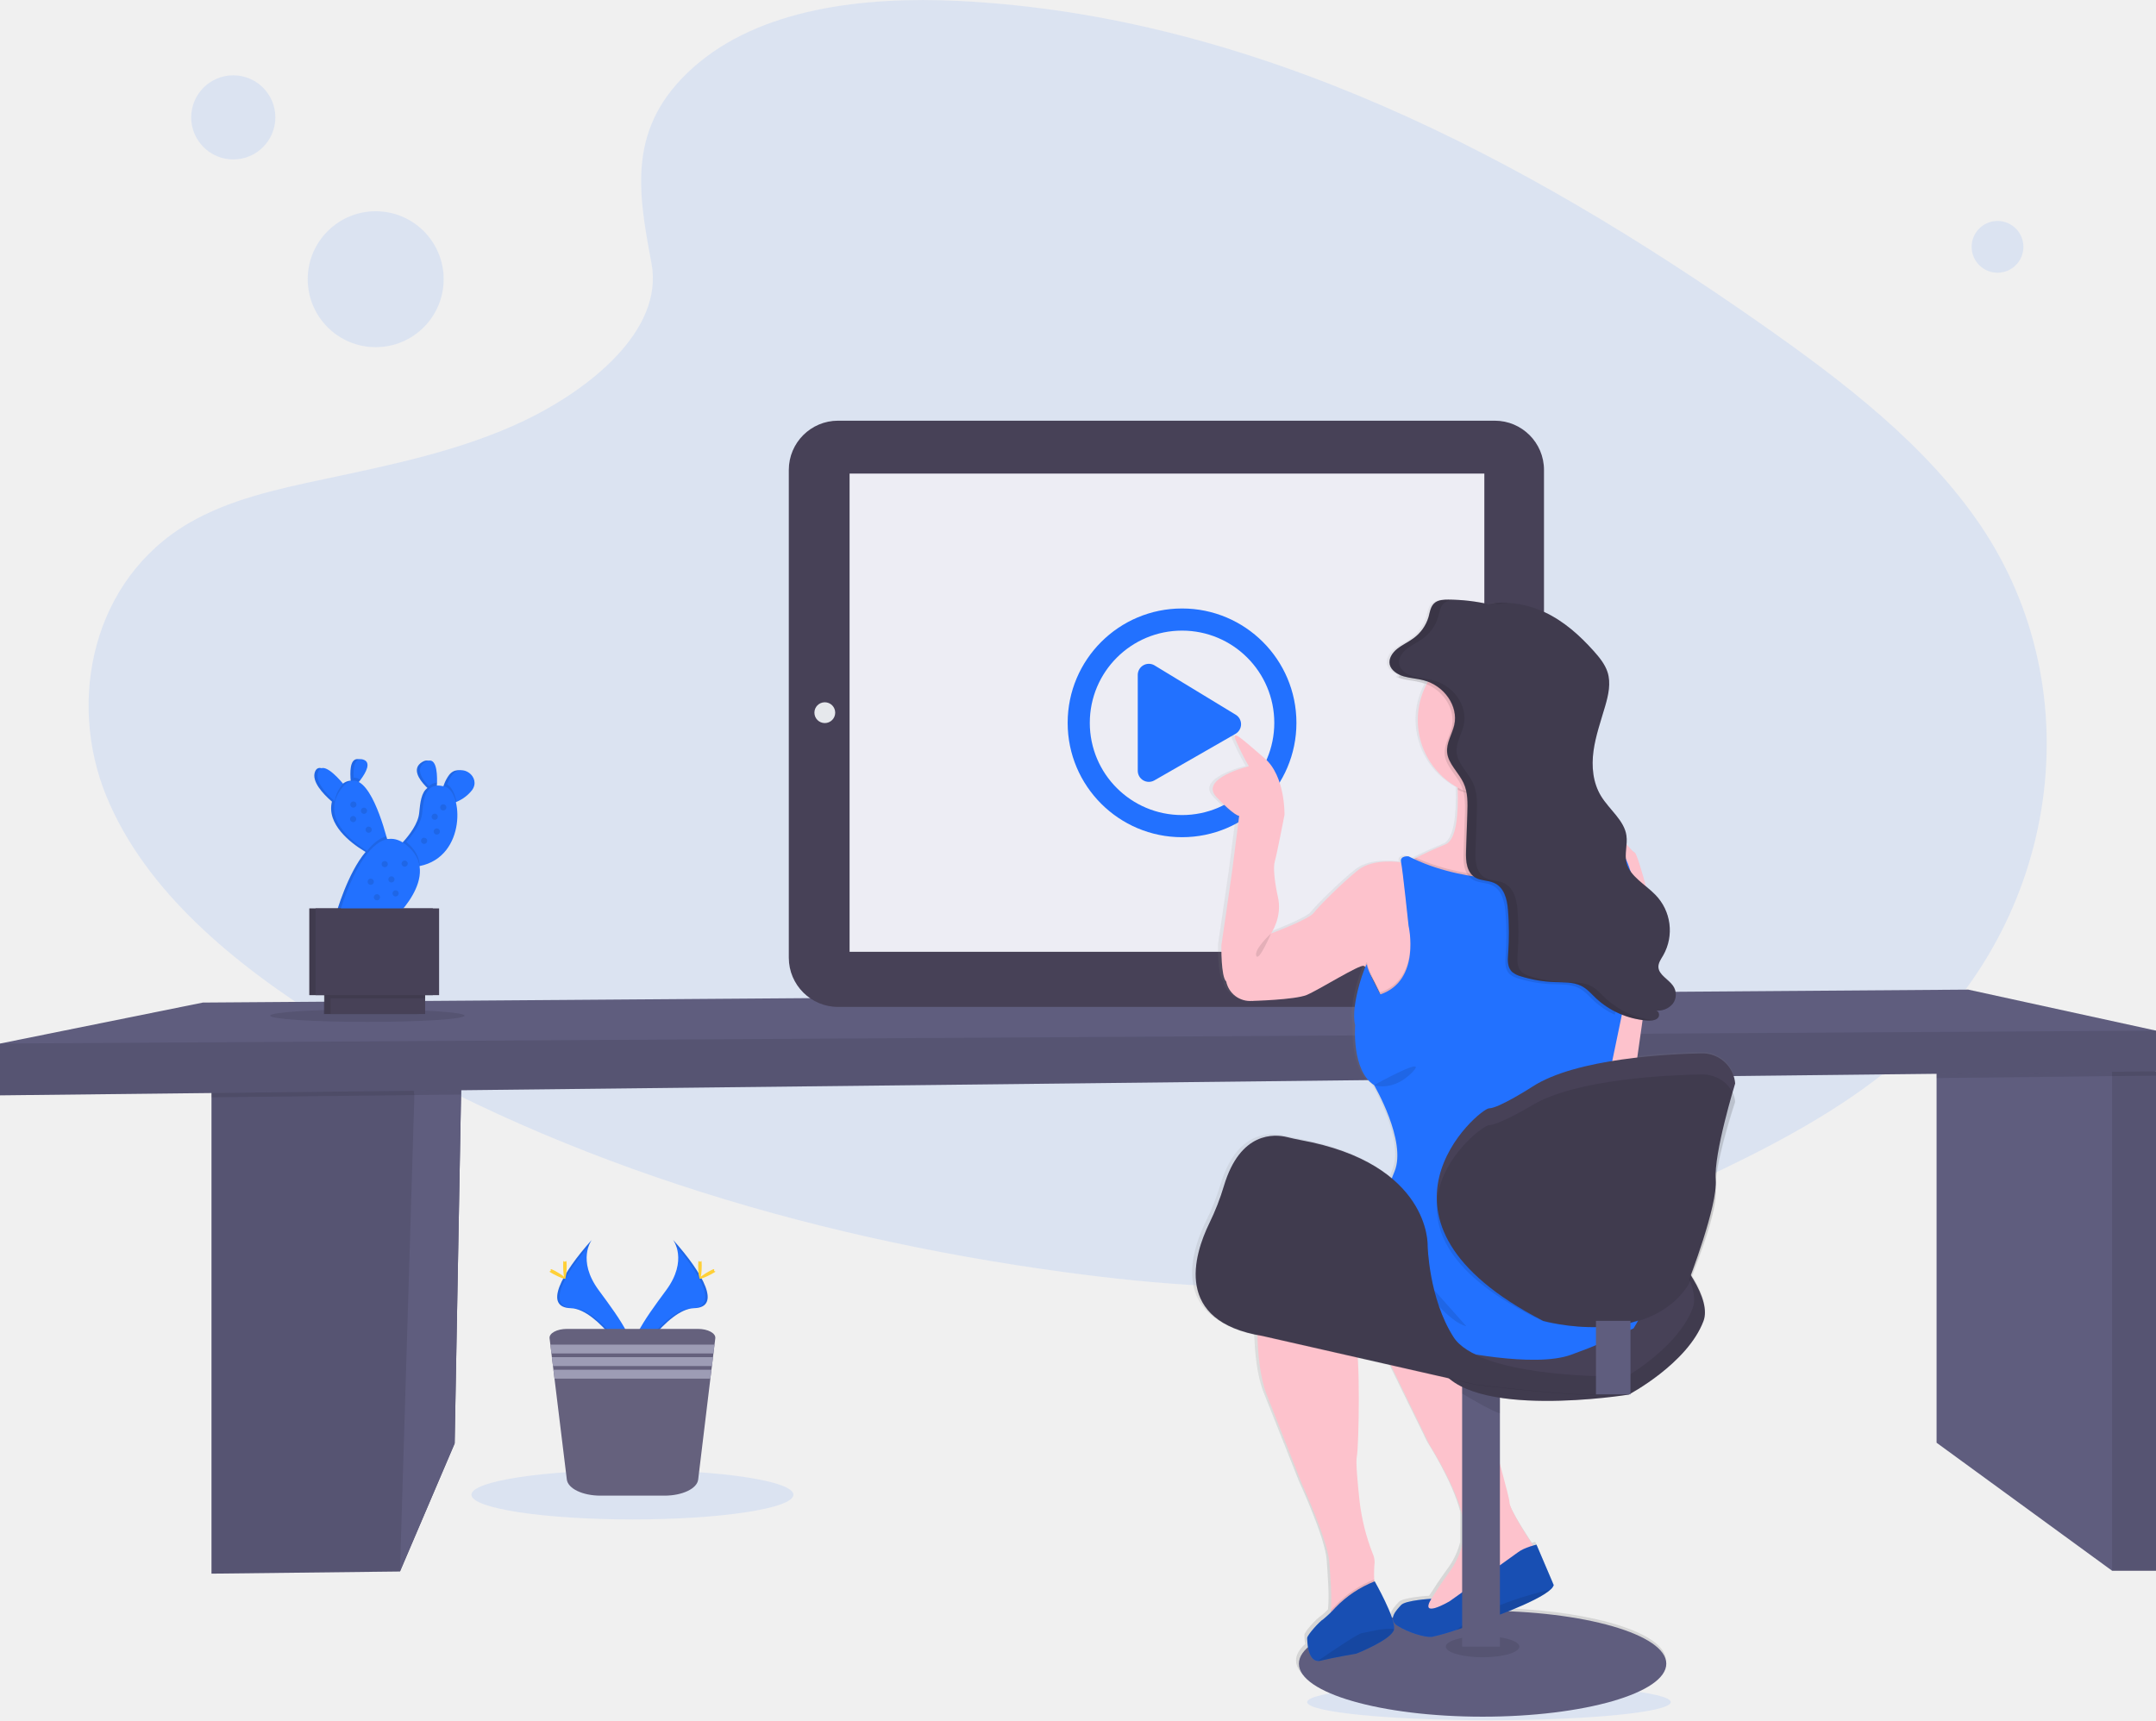
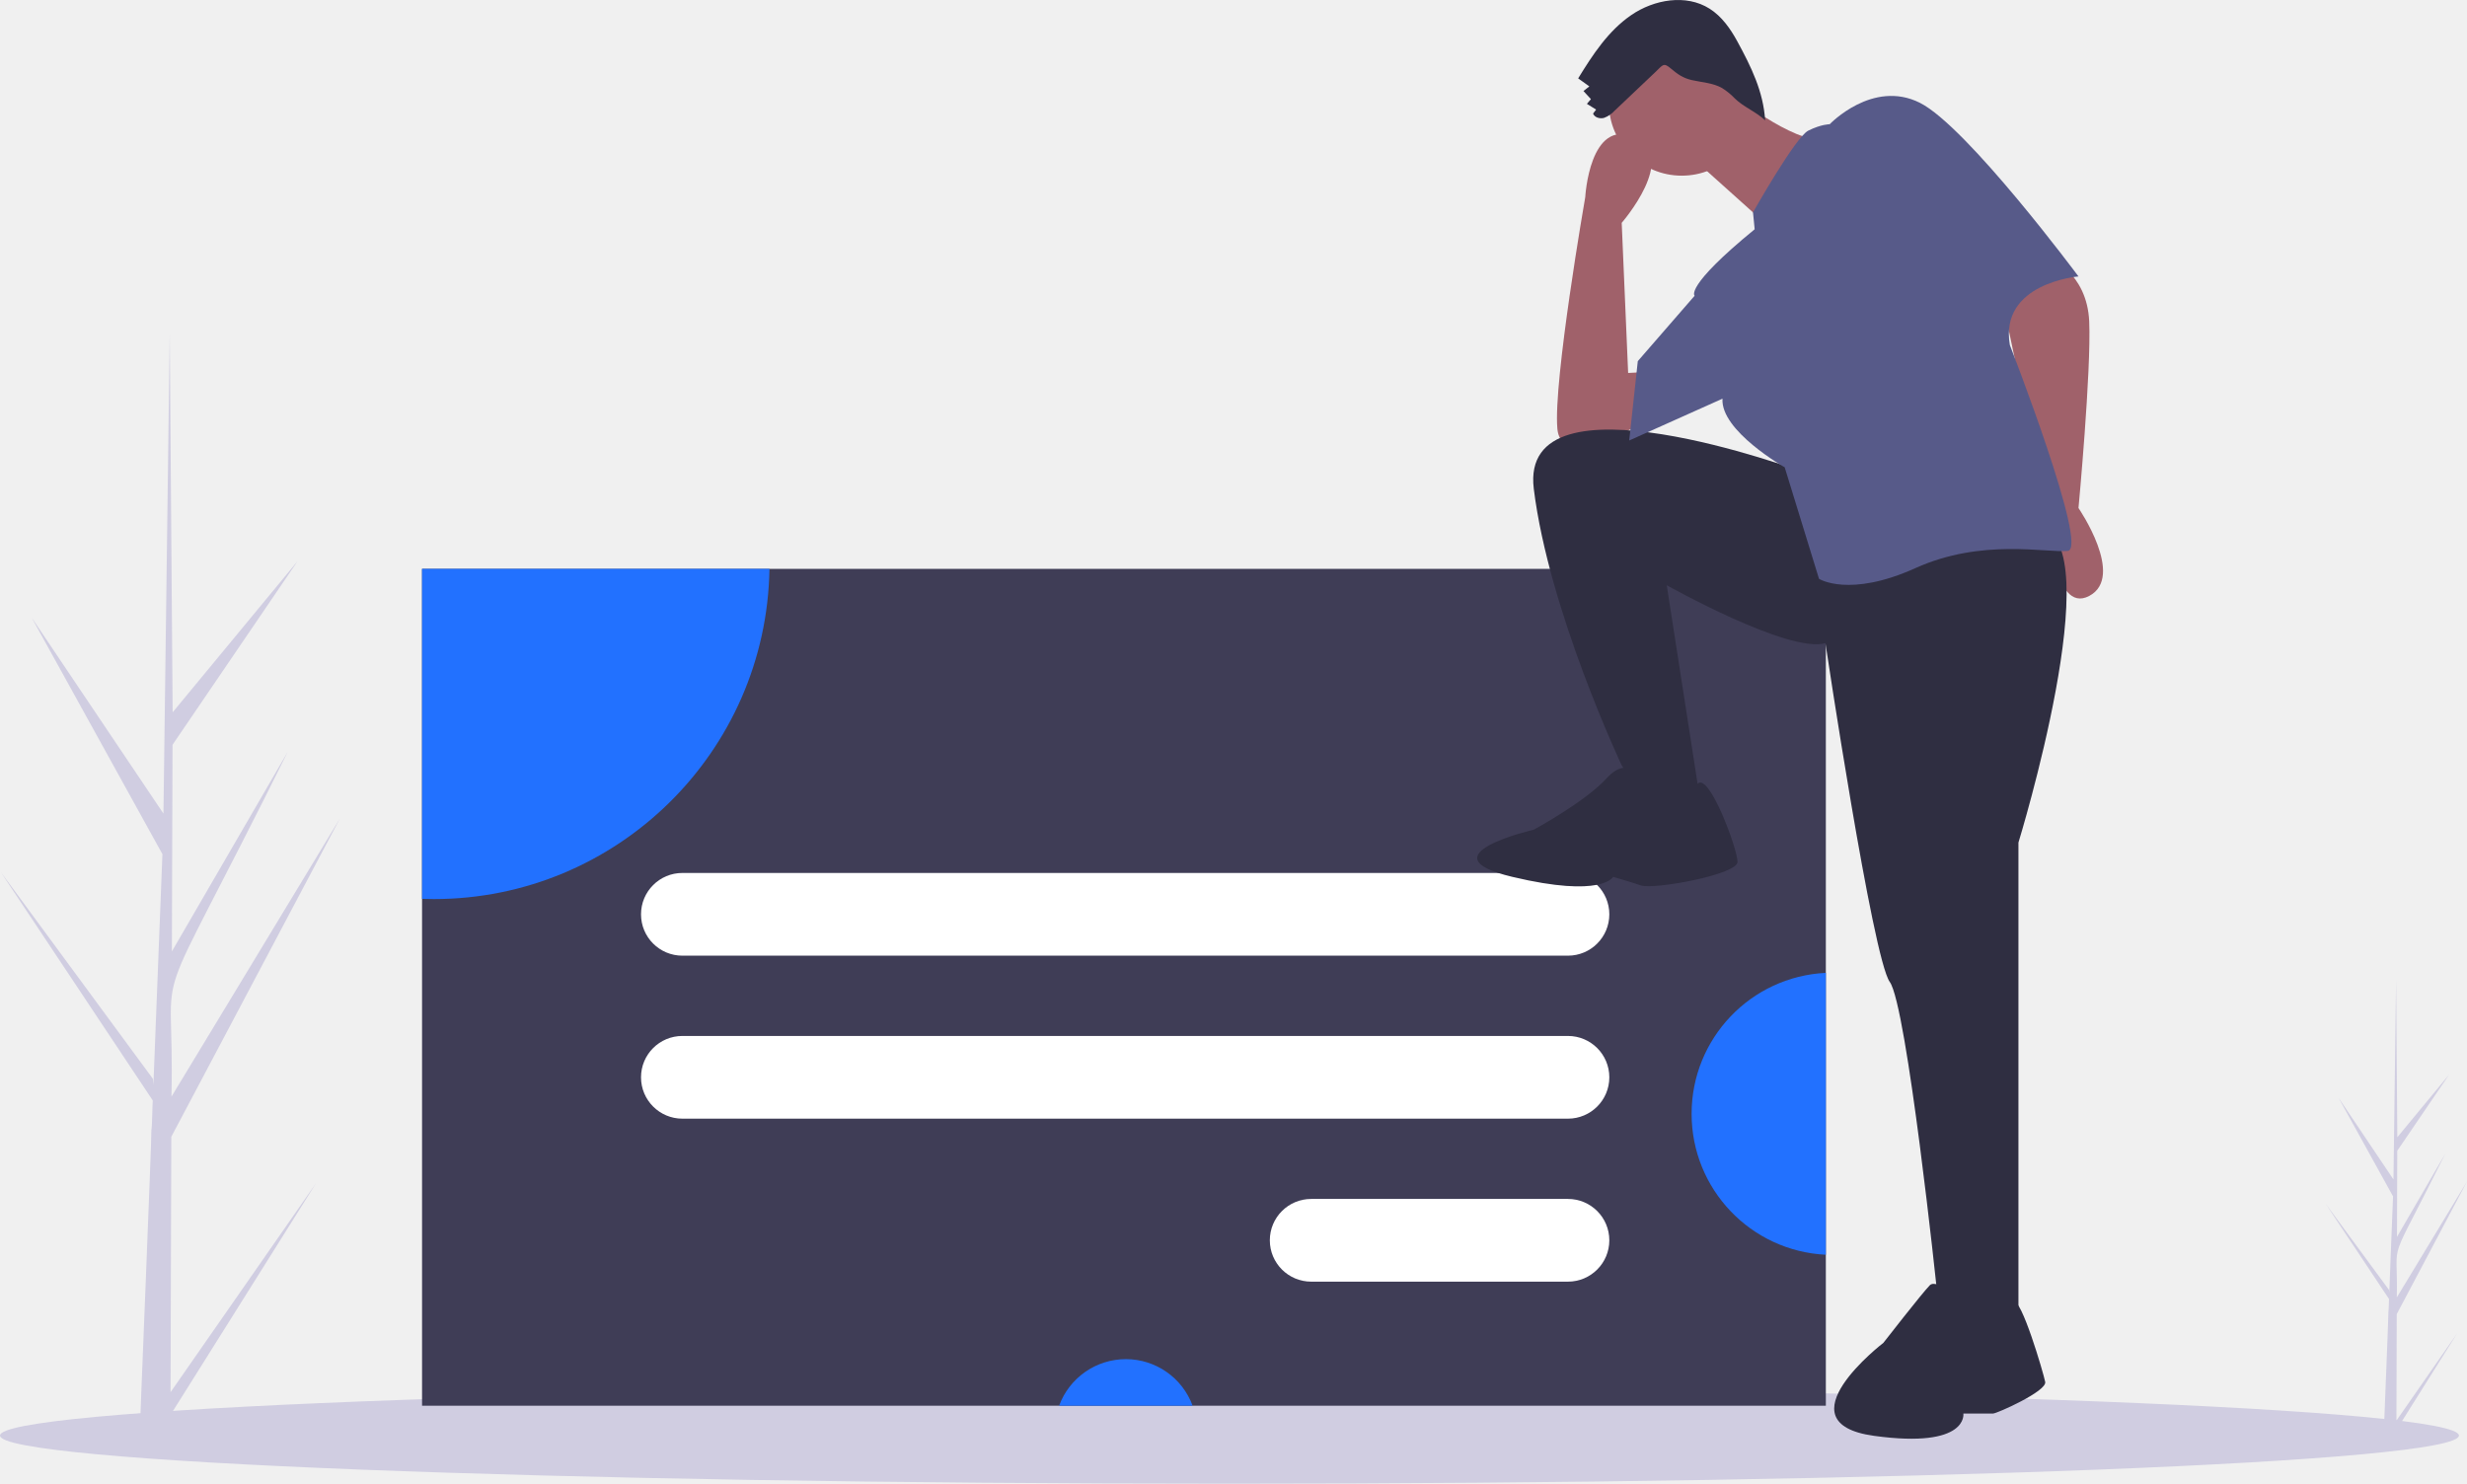
- <svg xmlns="http://www.w3.org/2000/svg" id="26e08365-e7f3-4f87-b2fd-e29738693ebb" data-name="Layer 1" width="999" height="797.25" viewBox="0 0 999 797.25">
-   <defs>
-     <linearGradient id="c24143ca-a0c1-48a5-a3b5-0343775bf348" x1="778.67" y1="845.35" x2="778.67" y2="329.26" gradientUnits="userSpaceOnUse">
-       <stop offset="0" stop-color="gray" stop-opacity="0.25" />
-       <stop offset="0.54" stop-color="gray" stop-opacity="0.12" />
-       <stop offset="1" stop-color="gray" stop-opacity="0.1" />
-     </linearGradient>
-   </defs>
-   <path d="M421.71,82.64c30.78-27.43,79.11-33,123.09-30.84,138.16,6.87,262.87,73.56,370.74,149,39.05,27.31,77.5,56.74,102.85,94.35,51.6,76.57,36.3,182.63-35.46,245.7-24.41,21.46-54,37.91-84.39,52.5-54,25.93-112.31,46.74-173.62,52.67-43.73,4.22-88,.79-131.46-5.11C472,624.45,352.81,588,252.9,525.72c-43.82-27.33-85.13-61.3-103.19-105.52S143.21,320,188,293.8c18.51-10.82,40.64-15.71,62.3-20.3,31.89-6.76,64.29-13.42,93.06-27.15,29.72-14.19,64.92-41.63,59-73C396,139.63,391,110,421.71,82.64Z" transform="translate(-100.5 -51.37)" fill="#2271ff" opacity="0.1" />
-   <circle cx="174.08" cy="129.4" r="31.5" fill="#2271ff" opacity="0.1" />
-   <circle cx="108.09" cy="54.4" r="19.5" fill="#2271ff" opacity="0.1" />
-   <circle cx="925.57" cy="114.4" r="12" fill="#2271ff" opacity="0.1" />
-   <ellipse cx="689.92" cy="788.85" rx="84.24" ry="8.4" fill="#2271ff" opacity="0.1" />
-   <polygon points="214 487.31 213.63 507.26 210.67 668.97 185.33 728.31 98 729.31 98 496.5 189.14 489.28 214 487.31" fill="#5f5d7e" />
-   <polygon points="214 487.31 213.63 507.26 210.67 668.97 185.33 728.31 98 729.31 98 496.5 189.14 489.28 214 487.31" opacity="0.1" />
-   <polygon points="214 487.31 213.63 507.26 210.67 668.97 185.33 728.31 192 507.64 191.98 507.5 189.14 489.28 214 487.31" fill="#5f5d7e" />
-   <polygon points="189.14 489.28 214 487.31 213.63 507.26 191.98 507.5 98 508.55 98 496.5 189.14 489.28" opacity="0.1" />
-   <polygon points="999 496.5 999 727.97 978.67 727.97 897.33 668.64 897.33 489.97 970 483.14 974.46 485.19 978.67 487.13 999 496.5" fill="#5f5d7e" />
-   <rect x="978.67" y="485.19" width="20.33" height="242.78" opacity="0.1" />
-   <polygon points="999 485.19 999 498.5 978.67 498.73 897.33 499.63 897.33 489.97 970 483.14 974.46 485.19 978.67 487.13 978.67 485.19 999 485.19" opacity="0.1" />
-   <polygon points="999 477.64 999 496.5 0 507.64 0 483.64 94 464.64 912 458.64 999 477.64" fill="#5f5d7e" />
-   <polygon points="999 477.64 999 496.5 0 507.64 0 483.64 999 477.64" opacity="0.1" />
-   <rect x="365.5" y="194.97" width="349.92" height="271.69" rx="22.82" ry="22.82" fill="#474157" />
-   <rect x="393.66" y="219.48" width="294.12" height="221.63" fill="#ededf4" />
-   <circle cx="382.18" cy="330.29" r="4.82" fill="#e6e8ec" />
-   <circle cx="700.81" cy="330.81" r="7.95" fill="#e6e8ec" />
-   <path d="M672.93,382.52l-37.61-22.86a5.14,5.14,0,0,0-7.63,4.48V408.6a5.14,5.14,0,0,0,7.63,4.48l37.61-21.58A5.15,5.15,0,0,0,672.93,382.52Zm28.28,3.85a53,53,0,1,0-53,53A53,53,0,0,0,701.21,386.37Zm-95.74,0a42.74,42.74,0,1,1,42.74,42.74A42.73,42.73,0,0,1,605.47,386.37Z" transform="translate(-100.5 -51.37)" fill="#2271ff" />
-   <path d="M904.38,560.51a12.5,12.5,0,0,0-1.13-3.52c.76-2.59,1.25-4.18,1.25-4.18s0-.38-.12-1a15.35,15.35,0,0,0-15.55-12.88c-6,.11-17.38.51-30,1.93.72-5.05,1.58-11.09,2.48-17.31l1.65.18c.38,0,.78,0,1.18.06h.53a5.44,5.44,0,0,0,3.66-1.12,2.16,2.16,0,0,0-.67-3.54,8.92,8.92,0,0,0,7.83-3.28,7,7,0,0,0,0-8.14c-2.11-3-6.58-5-6.82-8.53-.13-2,1.21-3.8,2.26-5.57a23.27,23.27,0,0,0-3.67-27.95,54.76,54.76,0,0,0-4.44-3.95c-2.2-8.08-4.5-15.3-5.18-15.53-.88-.29-2.39-2.19-3.83-3.82a18.4,18.4,0,0,0-.07-4.13c-1.06-7-8-12-11.82-18.18s-4.51-13.75-3.53-20.83,3.45-13.93,5.46-20.84c1.5-5.13,2.75-10.58,1.07-15.67-1.19-3.63-3.78-6.77-6.45-9.72-6.41-7.09-13.8-13.73-22.92-18a45.55,45.55,0,0,0-20.29-4.34h-.07l-1.1.06-.78.05-.78.08-.83.08h0c-.85.11-1.69.24-2.53.41a87.31,87.31,0,0,0-18.55-2.08h-.81a9.5,9.5,0,0,0-5.3,1.25c-2.22,1.55-2.5,4.33-3.17,6.75a18.73,18.73,0,0,1-7.2,10c-2.39,1.72-5.2,3-7.48,4.8s-4.06,4.5-3.45,7.16c.51,2.23,2.59,3.89,5,4.9-.29.36-.59.71-.87,1.08.47.19,1,.36,1.43.5,3,.89,6.23,1,9.27,1.81a20.31,20.31,0,0,1,2.46.83,35.12,35.12,0,0,0-4.11,16.52,35.59,35.59,0,0,0,18.62,31.22c0,.34,0,.67,0,1,.31,10.44-.48,23.14-5.82,25.29s-10.45,4.58-13.6,6.15l-1,.53c-.83-.38-1.66-.78-2.47-1.2,0,0-4.25-.5-3.51,2.74,0,0-12.85-2-19.9,3.49s-18.62,16.95-20.89,19.94S688,483.54,688,483.54s5.53-7.73,3.14-17.2c0,0-2.64-11.42-1.38-16s4.53-21.58,4.53-21.58.46-17.94-9.33-26.17-16.6-15-12.82-7a111.46,111.46,0,0,0,5.54,10.71s-23.41,5.56-15.1,14.24,10.57,8.69,10.57,8.69-2.77,21.43-3.28,25.42-5,34.39-5,34.39-.25,14.46,2.27,16.7c0,0,1.65,9.31,12.08,9,0,0,19.88-.5,25.42-2.74s24.66-14.21,26.68-13.46a1.15,1.15,0,0,1,.39.26,2.83,2.83,0,0,1,.3.3c-2,4.43-6.74,19.47-4.72,26.86,0,0-1.76,20.93,8.81,27.66,0,0,15.35,25.92,9.56,39.87-.46,1.13-.87,2.17-1.25,3.18-8.79-7.29-22.2-14-42.68-17.71-2.09-.38-4.17-.84-6.23-1.34-5.82-1.41-21.83-2.7-29.45,22.61a111.36,111.36,0,0,1-6.76,17.12c-3,6.07-6.33,14.77-6.4,23.4-.17,12.1,6.08,24.09,28.76,28.49.25,9,1.28,19.72,4.36,27.43,6.29,15.7,16.36,41.12,16.36,41.12s12.08,25.92,12.84,36.38c.49,6.85,1.21,15.83.71,22,0,.38-.06.74-.1,1.1a26.52,26.52,0,0,1-3.38,3.07c-1.76,1-7.55,7.23-7.55,8.72a26.64,26.64,0,0,0,.38,4.26c-2.74,2.39-4.24,5-4.24,7.6,0,13.52,38.37,24.48,85.7,24.48s85.69-11,85.69-24.48c0-12.34-32-22.54-73.58-24.22,8.67-3.46,16.37-7.09,19.56-10a4.68,4.68,0,0,0,1.51-2.06l-8.05-18.69s-.63.14-1.56.41l-.56-.84c-3.58-5.45-10.47-16.31-10.47-19.26,0-1.09-1.82-8.06-4.46-17.61V698c26.26,4,60.1-1.44,60.1-1.44l.15-.08h.66v-.36c4.55-2.52,27.31-15.85,34.06-33.53,2-5.16-.49-12.55-5.44-20.45,3.46-8.59,12-30.78,11.15-39.63,0-.47-.06-1-.06-1.52a26.12,26.12,0,0,0,.1-2.72c1-13,9-36.75,9-36.75S904.48,561.11,904.38,560.51Zm-170-57.76c1.82,3.2,3.77,7.29,4.54,8.95h0S736.26,506.8,734.43,502.75Zm1.9,280.1-.19.07,0-1a59.38,59.38,0,0,1,.19-7.82,9.16,9.16,0,0,0-.86-4.06,96,96,0,0,1-6.13-24.13c-1-8.72-1.83-18.23-1.31-20.65.78-3.71,1.42-31.81.45-45.66l15.48,3.48,18,36.7s11.58,17.92,15.17,32.06V766a34.6,34.6,0,0,1-5.41,11.74c-2.39,3.27-4.72,6.58-6.88,10-.66,1.06-1.39,2.15-2.12,3.17-.24,0-12.07.69-14.08,2.91-1.24,1.37-3.4,3.53-3.76,5.7l-.51.08C742,792.69,736.33,782.85,736.33,782.85Z" transform="translate(-100.5 -51.37)" fill="url(#c24143ca-a0c1-48a5-a3b5-0343775bf348)" />
-   <path d="M812.43,770l-4,13-17,14.75-25,7.18s-11.75-6.43-7.75-7.68c1.11-.35,2.43-1.62,3.77-3.28-1.4,5.1,9.73-1.47,9.73-1.47s28.75-20.5,31.75-22.75a22.61,22.61,0,0,1,6.4-2.93C811.58,768.77,812.43,770,812.43,770Z" transform="translate(-100.5 -51.37)" opacity="0.1" />
-   <path d="M812.43,770l-4,13-17,14.75-25,7.18s-11.75-6.43-7.75-7.68c1.11-.35,2.43-1.62,3.77-3.28a50,50,0,0,0,3.34-4.82c2.14-3.44,4.46-6.76,6.83-10a36,36,0,0,0,6.31-16.61c1.75-13.75-16-41.5-16-41.5l-32.25-66.25,45,5.5s24.25,83.25,24.25,87.25c0,3,6.84,13.85,10.4,19.32C811.58,768.77,812.43,770,812.43,770Z" transform="translate(-100.5 -51.37)" fill="#fdc2cc" />
-   <ellipse cx="686.97" cy="771.05" rx="85.12" ry="24.55" fill="#5f5d7e" />
-   <path d="M820.43,786a4.8,4.8,0,0,1-1.5,2.07c-6.18,5.67-29.29,14.1-43.57,18.68A101.11,101.11,0,0,1,763.93,810c-3.5.25-10.75-2-15.75-5.07s-.5-7.43,1.52-9.68,14-2.92,14-2.92c-5.75,9.57,8.49,1.17,8.49,1.17s28.75-20.5,31.75-22.75,8.5-3.5,8.5-3.5Z" transform="translate(-100.5 -51.37)" fill="#2271ff" />
-   <path d="M820.43,786a4.8,4.8,0,0,1-1.5,2.07c-6.18,5.67-29.29,14.1-43.57,18.68A101.11,101.11,0,0,1,763.93,810c-3.5.25-10.75-2-15.75-5.07s-.5-7.43,1.52-9.68,14-2.92,14-2.92c-5.75,9.57,8.49,1.17,8.49,1.17s28.75-20.5,31.75-22.75,8.5-3.5,8.5-3.5Z" transform="translate(-100.5 -51.37)" opacity="0.3" />
-   <path d="M818.93,788.09c-6.18,5.67-29.29,14.1-43.57,18.68C788.3,795.81,810,790.08,818.93,788.09Z" transform="translate(-100.5 -51.37)" opacity="0.1" />
-   <ellipse cx="686.97" cy="763.14" rx="17.03" ry="4.91" opacity="0.1" />
-   <rect x="677.5" y="633.64" width="17.5" height="129.5" fill="#5f5d7e" />
-   <path d="M795.5,691.43v15c-3.5-1.08-11.49-5.63-17.5-9.21V685h3.65Z" transform="translate(-100.5 -51.37)" opacity="0.1" />
-   <path d="M754.27,628.63s57.78-14.87,72.16-26,70.85,41.24,63.39,61-34.62,34.07-34.62,34.07-75.11,12.22-87.9-13.27S754.27,628.63,754.27,628.63Z" transform="translate(-100.5 -51.37)" fill="#474157" />
-   <path d="M754.27,628.63s57.78-14.87,72.16-26,70.85,41.24,63.39,61-34.62,34.07-34.62,34.07-75.11,12.22-87.9-13.27S754.27,628.63,754.27,628.63Z" transform="translate(-100.5 -51.37)" opacity="0.1" />
-   <path d="M749.27,622.63s57.78-14.87,72.16-26,70.85,41.24,63.39,61-34.62,34.07-34.62,34.07-75.11,12.22-87.9-13.27S749.27,622.63,749.27,622.63Z" transform="translate(-100.5 -51.37)" fill="#474157" />
-   <path d="M695.68,486.27,689.43,484s5.5-7.75,3.13-17.25c0,0-2.63-11.46-1.38-16.1s4.5-21.65,4.5-21.65.46-18-9.27-26.25-16.48-15-12.73-7a111.4,111.4,0,0,0,5.5,10.75s-23.25,5.57-15,14.29,10.5,8.71,10.5,8.71-2.75,21.5-3.25,25.5-5,34.5-5,34.5-.25,14.5,2.25,16.75a11.31,11.31,0,0,0,12,9C682.46,515.22,703.68,491.77,695.68,486.27Z" transform="translate(-100.5 -51.37)" fill="#fdc2cc" />
-   <path d="M846.68,440.27v14L832.18,459l-24.7,18.18L800.93,482l-29.25-11.75-18.5-19.5s.9-.49,2.46-1.3l1-.53c3.13-1.57,8.06-4,13.51-6.17s6.09-14.89,5.78-25.37l0-1c-.25-7.35-1-13.36-1-13.36s3.05-.58,7.49-1.24c12.31-1.83,35.28-4.3,33.26,3.24a17.37,17.37,0,0,0,0,7.79c.06.28.12.57.19.85,2.08,9.09,8.52,18.61,8.52,18.61l20,7.2.56.2Z" transform="translate(-100.5 -51.37)" fill="#fdc2cc" />
-   <path d="M846.68,444.52v-4.25a14,14,0,0,1,4.75,0c1.75.5,5.07,5.75,6.57,6.25s10.68,34.75,9.68,37.75S857.23,555,857.23,555l-19.05,21-3.75-57.75L846.68,484Z" transform="translate(-100.5 -51.37)" fill="#fdc2cc" />
-   <path d="M747.93,601.77s-17.41,3.75-15.2,9.25,11.95,5.75,11.95,5.75Z" transform="translate(-100.5 -51.37)" fill="#fdc2cc" />
-   <path d="M772.18,490.72l-13.25,28.55-15.75,11.5L740.43,513s-5.32-11.75-7.61-13.74a1.15,1.15,0,0,0-.39-.26c-2-.75-21,11.25-26.5,13.5s-25.25,2.75-25.25,2.75L689.43,484s17.5-6.5,19.75-9.5,13.75-14.5,20.75-20S749.7,451,749.7,451l.2.08,3.28,1.42,9.5,23.25Z" transform="translate(-100.5 -51.37)" fill="#fdc2cc" />
-   <path d="M737.43,775.52a59.64,59.64,0,0,0-.19,7.84c.07,2.79.19,5.16.19,5.16l-5.75,12s-19.75,6.5-16.5,3.75c1.13-.95,1.71-3.42,2-6.69.49-6.18-.22-15.19-.71-22.06-.75-10.5-12.75-36.5-12.75-36.5s-10-25.5-16.25-41.25-4-44.25-4-44.25,1-21.5,5.5-28,22-8.75,22-8.75L719.18,644s6.75,25.5,9.25,29.25,1.75,48.5.75,53.25c-.51,2.43.35,12,1.31,20.72a97.31,97.31,0,0,0,6.08,24.2A9.24,9.24,0,0,1,737.43,775.52Z" transform="translate(-100.5 -51.37)" fill="#fdc2cc" />
-   <path d="M737.43,788.52l-5.75,12s-19.75,6.5-16.5,3.75c1.13-.95,1.71-3.42,2-6.69.71-.71,1.47-1.49,2.25-2.29a50.49,50.49,0,0,1,17.85-11.93h0C737.31,786.15,737.43,788.52,737.43,788.52Z" transform="translate(-100.5 -51.37)" opacity="0.1" />
-   <path d="M746.45,806.38a.59.59,0,0,1,0,.14c-1,4.75-17.5,11.25-17.5,11.25s-10.5,1.75-16.5,3.25a4.15,4.15,0,0,1-1.41.13c-4.63-.35-4.84-9.26-4.84-10.63s5.75-7.75,7.5-8.75a53.63,53.63,0,0,0,5.56-5.33,51.6,51.6,0,0,1,18.22-12.17h0S747.25,801.45,746.45,806.38Z" transform="translate(-100.5 -51.37)" fill="#2271ff" />
-   <path d="M746.45,806.38a.59.59,0,0,1,0,.14c-1,4.75-17.5,11.25-17.5,11.25s-10.5,1.75-16.5,3.25a4.15,4.15,0,0,1-1.41.13c-4.63-.35-4.84-9.26-4.84-10.63s5.75-7.75,7.5-8.75a53,53,0,0,0,5.64-5.41,50.57,50.57,0,0,1,17.86-12l.28-.11S747.25,801.45,746.45,806.38Z" transform="translate(-100.5 -51.37)" opacity="0.3" />
-   <path d="M746.45,806.38a.59.59,0,0,1,0,.14c-1,4.75-17.5,11.25-17.5,11.25s-10.5,1.75-16.5,3.25a4.15,4.15,0,0,1-1.41.13c5.44-3.73,18.63-12.68,20.41-12.88S742,805.55,746.45,806.38Z" transform="translate(-100.5 -51.37)" opacity="0.1" />
-   <path d="M815.91,413.66c-6.18,5.09-11.86,4.36-20.49,4.36-6.24,0-14.35,2.19-19.46-.62-.21-7.81-1-14.38-1-14.38s43.5-8.25,40.75,2A18.18,18.18,0,0,0,815.91,413.66Z" transform="translate(-100.5 -51.37)" opacity="0.1" />
-   <path d="M828.93,385.06a35.75,35.75,0,0,1-35.75,35.75c-.92,0-1.84,0-2.74-.1h0a35.75,35.75,0,1,1,38.5-35.65Z" transform="translate(-100.5 -51.37)" fill="#fdc2cc" />
-   <path d="M762.68,475.77l9.5,15-13.25,28.55-15.75,11.5L740.43,513s-5.32-11.75-7.61-13.74c.66-1.61,1.11-2.35,1.11-1.76,0,2.5,6.15,13.75,6.15,13.75,19-6.5,13.1-31.75,13.1-31.75s-2.36-22.5-3.28-28.42l3.28,1.42Z" transform="translate(-100.5 -51.37)" opacity="0.1" />
-   <path d="M846.68,440.27v14L832.18,459l-24.7,18.18L800.93,482l-29.25-11.75-18.5-19.5s.9-.49,2.46-1.3l1-.53c12.87,5.85,26.8,8,36.75,8.77a111,111,0,0,0,13.76.31C844.82,452,845.94,442.9,845,439.67Z" transform="translate(-100.5 -51.37)" opacity="0.1" />
-   <path d="M857.43,667a280.29,280.29,0,0,1-29,12.25c-17.25,6.25-55.25-2-60-3.25s-41.25-15.75-55.25-21.25-17.5-1-20.75-1.5-5.5-6.75-6-8.5,9-17,14.25-24.75,21-6.25,23.25-6.75,18,0,18,0-1-5,4.75-19-9.5-40-9.5-40c-10.5-6.75-8.75-27.75-8.75-27.75-2.5-9.25,5.5-30.5,5.5-28s6.15,13.75,6.15,13.75c19-6.5,13.1-31.75,13.1-31.75s-2.75-26.25-3.48-29.5,3.48-2.75,3.48-2.75q1.22.63,2.46,1.2c13.16,6.2,27.56,8.46,37.78,9.24a111,111,0,0,0,13.76.31c45.67-7.37,37.58-19.12,37.28-19.54l2.22.79c16.5,12,11.5,51.75,11.5,51.75L852,521.67l-4.59,22.1s16.25,98.5,17.75,103.5S857.43,667,857.43,667Z" transform="translate(-100.5 -51.37)" fill="#2271ff" />
-   <path d="M735.68,622c-1,.75-12.25,24-4,30.5S735.68,622,735.68,622Z" transform="translate(-100.5 -51.37)" opacity="0.1" />
-   <path d="M743.68,625.27c.25.75,23.5,37.75,36.25,40.75Z" transform="translate(-100.5 -51.37)" opacity="0.1" />
-   <path d="M799.69,332.48l-3.72.79a25.07,25.07,0,0,1,3.14-.93Z" transform="translate(-100.5 -51.37)" opacity="0.1" />
-   <path d="M855.71,492l-7,29.65a36.22,36.22,0,0,1-9.72-6.51c-2.23-2.12-4.23-4.55-7.1-5.94-3.69-1.79-8.14-1.55-12.33-1.7a59.32,59.32,0,0,1-15.42-2.64,10.88,10.88,0,0,1-4-1.94c-2.38-2.1-2.22-5.49-2-8.45a129.57,129.57,0,0,0,.15-17.29c-.06-1.08-.14-2.16-.23-3.24-.4-4.83-1.7-10.43-6.64-12.5-2.54-1-5.57-.92-8-2.13a6.61,6.61,0,0,1-1-.62c-3.6-2.52-3.93-7.57-3.79-11.82q.32-8.76.61-17.53a50.94,50.94,0,0,0-.19-8.65h0a19.21,19.21,0,0,0-1.56-5.52c-2.17-4.64-6.69-8.51-7.5-13.41a5.43,5.43,0,0,1-.09-.69c-.42-4.38,2.34-8.46,3.31-12.77,1.94-8.67-4.58-18.17-14.17-20.66-3-.78-6.22-.93-9.21-1.82a14.79,14.79,0,0,1-1.41-.5c7.24-9.66,19.65-16,33.74-16,22.33,0,40.44,16,40.44,35.75,0,11.2-5.83,21.19-14.94,27.75.06.28.13.57.21.85,2.35,9.09,9.64,18.61,9.64,18.61l22.64,7.2,2.52.8C861.37,452.27,855.71,492,855.71,492Z" transform="translate(-100.5 -51.37)" opacity="0.1" />
-   <path d="M868,520.72c-.22,0-.43-.05-.64-.09A1.33,1.33,0,0,1,868,520.72Z" transform="translate(-100.5 -51.37)" opacity="0.1" />
-   <path d="M790.68,331.49a86,86,0,0,0-19.08-2.23c-2.09,0-4.33.11-6,1.26-2.21,1.55-2.49,4.35-3.15,6.77a18.78,18.78,0,0,1-7.15,10c-2.37,1.73-5.16,3-7.43,4.82s-4,4.52-3.43,7.18S748,364,751,364.85s6.19,1,9.21,1.82c9.59,2.49,16.1,12,14.16,20.65-1,4.31-3.73,8.39-3.31,12.77.49,5.23,5.32,9.26,7.59,14.11,2.07,4.42,1.93,9.38,1.77,14.16l-.61,17.54c-.16,4.62.24,10.18,4.8,12.44,2.44,1.2,5.48,1.07,8,2.13,4.94,2.06,6.24,7.67,6.64,12.49a129.1,129.1,0,0,1,.08,20.53c-.23,3-.39,6.35,2,8.45a10.72,10.72,0,0,0,4,1.94,59.32,59.32,0,0,0,15.42,2.64c4.2.16,8.64-.08,12.33,1.7,2.87,1.39,4.87,3.83,7.1,5.94a39.24,39.24,0,0,0,23.18,10.15c1.85.16,3.95.12,5.24-1.07s.53-3.76-1.31-3.61a8.89,8.89,0,0,0,8.42-3.22,7.1,7.1,0,0,0,0-8.17c-2.09-3-6.53-5-6.77-8.56-.13-2,1.2-3.81,2.24-5.59a23.51,23.51,0,0,0-3.64-28c-4.69-4.85-11.72-8.53-13.36-14.75-1.09-4.16.56-8.53-.07-12.76-1-7-7.93-12-11.74-18.24s-4.48-13.79-3.51-20.89,3.43-14,5.43-20.9c1.49-5.15,2.72-10.62,1.06-15.73-1.19-3.63-3.75-6.78-6.41-9.75-6.37-7.11-13.7-13.77-22.76-18s-20.1-5.87-29.72-2.74" transform="translate(-100.5 -51.37)" fill="#474157" />
-   <path d="M790.68,331.49a86,86,0,0,0-19.08-2.23c-2.09,0-4.33.11-6,1.26-2.21,1.55-2.49,4.35-3.15,6.77a18.78,18.78,0,0,1-7.15,10c-2.37,1.73-5.16,3-7.43,4.82s-4,4.52-3.43,7.18S748,364,751,364.85s6.19,1,9.21,1.82c9.59,2.49,16.1,12,14.16,20.65-1,4.31-3.73,8.39-3.31,12.77.49,5.23,5.32,9.26,7.59,14.11,2.07,4.42,1.93,9.38,1.77,14.16l-.61,17.54c-.16,4.62.24,10.18,4.8,12.44,2.44,1.2,5.48,1.07,8,2.13,4.94,2.06,6.24,7.67,6.64,12.49a129.1,129.1,0,0,1,.08,20.53c-.23,3-.39,6.35,2,8.45a10.72,10.72,0,0,0,4,1.94,59.32,59.32,0,0,0,15.42,2.64c4.2.16,8.64-.08,12.33,1.7,2.87,1.39,4.87,3.83,7.1,5.94a39.24,39.24,0,0,0,23.18,10.15c1.85.16,3.95.12,5.24-1.07s.53-3.76-1.31-3.61a8.89,8.89,0,0,0,8.42-3.22,7.1,7.1,0,0,0,0-8.17c-2.09-3-6.53-5-6.77-8.56-.13-2,1.2-3.81,2.24-5.59a23.51,23.51,0,0,0-3.64-28c-4.69-4.85-11.72-8.53-13.36-14.75-1.09-4.16.56-8.53-.07-12.76-1-7-7.93-12-11.74-18.24s-4.48-13.79-3.51-20.89,3.43-14,5.43-20.9c1.49-5.15,2.72-10.62,1.06-15.73-1.19-3.63-3.75-6.78-6.41-9.75-6.37-7.11-13.7-13.77-22.76-18s-20.1-5.87-29.72-2.74" transform="translate(-100.5 -51.37)" opacity="0.1" />
-   <path d="M737.18,554.27s8.5,3.25,17.5-5.75S737.18,554.27,737.18,554.27Z" transform="translate(-100.5 -51.37)" opacity="0.1" />
-   <g opacity="0.1">
-     <path d="M794.44,331.34a35.56,35.56,0,0,1,5-.63,37.93,37.93,0,0,0-7,.22Z" transform="translate(-100.5 -51.37)" />
-     <path d="M844.58,514.16c-2.24-2.11-4.23-4.55-7.11-5.94-3.68-1.78-8.13-1.54-12.33-1.7a59,59,0,0,1-15.42-2.64,10.72,10.72,0,0,1-4-1.94c-2.38-2.1-2.21-5.48-2-8.45a129.1,129.1,0,0,0-.08-20.53c-.41-4.82-1.7-10.43-6.65-12.49-2.53-1.06-5.56-.93-8-2.13-4.56-2.26-5-7.82-4.81-12.44q.31-8.77.61-17.53c.17-4.79.3-9.75-1.77-14.17-2.27-4.85-7.1-8.87-7.59-14.11-.41-4.37,2.35-8.46,3.32-12.77,1.94-8.67-4.58-18.16-14.17-20.65-3-.78-6.22-.94-9.21-1.82s-5.89-2.78-6.51-5.5,1.15-5.36,3.42-7.19,5.06-3.09,7.44-4.82a18.71,18.71,0,0,0,7.14-10c.67-2.42,1-5.21,3.15-6.77a8,8,0,0,1,4.1-1.2c-.89,0-1.78-.05-2.66-.05-2.09,0-4.33.11-6,1.25-2.21,1.56-2.49,4.35-3.15,6.77a18.78,18.78,0,0,1-7.15,10c-2.37,1.73-5.16,3-7.43,4.82s-4,4.52-3.43,7.19,3.53,4.61,6.52,5.5,6.19,1,9.21,1.82c9.59,2.49,16.1,12,14.16,20.65-1,4.31-3.73,8.4-3.31,12.77.49,5.24,5.32,9.26,7.59,14.11,2.07,4.42,1.94,9.38,1.77,14.17q-.31,8.76-.61,17.53c-.16,4.62.24,10.18,4.8,12.44,2.44,1.2,5.48,1.07,8,2.13,4.94,2.06,6.24,7.67,6.64,12.49a129.1,129.1,0,0,1,.08,20.53c-.23,3-.39,6.35,2,8.45a10.72,10.72,0,0,0,4,1.94,58.91,58.91,0,0,0,15.42,2.64c4.2.16,8.64-.08,12.33,1.7,2.87,1.39,4.87,3.83,7.11,5.94a39.18,39.18,0,0,0,23.17,10.15,10.71,10.71,0,0,0,3.35-.13A39.11,39.11,0,0,1,844.58,514.16Z" transform="translate(-100.5 -51.37)" />
-   </g>
-   <path d="M689.43,484s-8,7.34-6.83,10.34S689.43,484,689.43,484Z" transform="translate(-100.5 -51.37)" opacity="0.1" />
-   <path d="M696.85,578.35c-5.77-1.41-21.68-2.71-29.25,22.68a112.32,112.32,0,0,1-6.71,17.17c-7.26,14.91-16.64,45.57,24.61,52.32l99,22.5s53,6.5,56.5,4,3-8,3-8-58.5,0-70-18-12-42.5-12-42.5,1.44-37.83-59-48.82C701,579.32,698.9,578.85,696.85,578.35Z" transform="translate(-100.5 -51.37)" fill="#474157" />
-   <path d="M696.85,578.52c-5.77-1.41-21.68-2.71-29.25,22.69a112.32,112.32,0,0,1-6.71,17.17c-7.26,14.9-16.64,45.56,24.61,52.31l99,22.5s53,6.5,56.5,4,3-8,3-8-58.5,0-70-18-12-42.5-12-42.5,1.44-37.83-59-48.82C701,579.49,698.9,579,696.85,578.52Z" transform="translate(-100.5 -51.37)" opacity="0.1" />
-   <path d="M904.38,552.48a15.29,15.29,0,0,0-15.45-12.92c-14.24.26-58.07,2.16-78.43,15.46,0,0-15.5,10-20,10s-65.5,52,25,98.5c0,0,48.5,13.8,67.5-18.6,0,0,13.5-34.8,12.5-46.85s9-44.55,9-44.55S904.48,553.13,904.38,552.48Z" transform="translate(-100.5 -51.37)" fill="#474157" />
-   <path d="M904.38,561.24c-1.14-7-7.8-12.06-15.45-11.93-14.24.24-58.07,2-78.43,14.27,0,0-15.5,9.23-20,9.23s-65.5,48,25,90.93c0,0,48.5,12.74,67.5-17.17,0,0,13.5-32.13,12.5-43.25s9-41.12,9-41.12S904.48,561.84,904.38,561.24Z" transform="translate(-100.5 -51.37)" opacity="0.1" />
-   <rect x="739.5" y="612.14" width="16" height="34.07" fill="#5f5d7e" />
-   <ellipse cx="170.24" cy="470.71" rx="45.04" ry="2.89" opacity="0.1" />
-   <path d="M308.54,410.62a17.18,17.18,0,0,0-2.28,4.29c-.14.38-.28.8-.42,1.21a3.69,3.69,0,0,0-.79-.27,11.34,11.34,0,0,0-3.57-.31c0-.46.06-1,.07-1.46.15-5.27-.47-12.62-5.5-9.51-4.82,3-1.38,8,1.73,11.21l.8.78c-2.84,2-3.38,6.73-3.85,11.64s-4.64,10.29-7.41,13.34c-.28.31-.53.59-.78.85a10.11,10.11,0,0,0-8.05-2.07c-.11-.43-.24-.88-.37-1.36-2.24-8.08-6.89-22.09-12.82-25.16l.78-1c2.52-3.3,5.36-8.19,1.17-9.45s-4.57,4.25-4.34,8.37c0,.52.08,1,.12,1.46a6.17,6.17,0,0,0-4.38,2.14l-.65-.76c-3.4-4-9.63-10.37-11.52-5.56-1.76,4.48,3.73,10.29,7.59,13.66l.24.21C251.72,433.4,263,442,269.12,445.72l.79.48c-8.4,9.9-13.59,28.45-13.59,28.45l23.52,4.2s15.6-13.45,13.6-26.09l.16,0c15.59-3.12,19.13-19.74,16.7-29.61l.28-.11a17.74,17.74,0,0,0,7.22-5.46C322.16,411.51,313,404.67,308.54,410.62Z" transform="translate(-100.5 -51.37)" fill="#2271ff" />
-   <path d="M308.54,410.62a17.18,17.18,0,0,0-2.28,4.29c-.14.38-.28.8-.42,1.21a3.69,3.69,0,0,0-.79-.27,11.34,11.34,0,0,0-3.57-.31c0-.46.06-1,.07-1.46.15-5.27-.47-12.62-5.5-9.51-4.82,3-1.38,8,1.73,11.21l.8.78c-2.84,2-3.38,6.73-3.85,11.64s-4.64,10.29-7.41,13.34c-.28.31-.53.59-.78.85a10.11,10.11,0,0,0-8.05-2.07c-.11-.43-.24-.88-.37-1.36-2.24-8.08-6.89-22.09-12.82-25.16l.78-1c2.52-3.3,5.36-8.19,1.17-9.45s-4.57,4.25-4.34,8.37c0,.52.08,1,.12,1.46a6.17,6.17,0,0,0-4.38,2.14l-.65-.76c-3.4-4-9.63-10.37-11.52-5.56-1.76,4.48,3.73,10.29,7.59,13.66l.24.21C251.72,433.4,263,442,269.12,445.72l.79.48c-8.4,9.9-13.59,28.45-13.59,28.45l23.52,4.2s15.6-13.45,13.6-26.09l.16,0c15.59-3.12,19.13-19.74,16.7-29.61l.28-.11a17.74,17.74,0,0,0,7.22-5.46C322.16,411.51,313,404.67,308.54,410.62Z" transform="translate(-100.5 -51.37)" opacity="0.1" />
-   <path d="M261.72,417.4,259,425.45s-1.53-1.08-3.46-2.78c-3.86-3.37-9.35-9.18-7.59-13.66,1.89-4.81,8.12,1.54,11.52,5.56C260.81,416.16,261.72,417.4,261.72,417.4Z" transform="translate(-100.5 -51.37)" fill="#2271ff" />
-   <path d="M267.52,412.81a38.89,38.89,0,0,1-2.68,3.15,42.22,42.22,0,0,1-.49-4.23c-.23-4.12.21-9.59,4.34-8.37S270,409.51,267.52,412.81Z" transform="translate(-100.5 -51.37)" fill="#2271ff" />
-   <path d="M303,414.08c-.08,2.65-.34,4.76-.34,4.76a34,34,0,0,1-3.43-3.06c-3.11-3.23-6.55-8.21-1.73-11.21C302.52,401.46,303.14,408.81,303,414.08Z" transform="translate(-100.5 -51.37)" fill="#2271ff" />
-   <path d="M319.24,417.55A17.74,17.74,0,0,1,312,423a20.18,20.18,0,0,1-2.42.87l-3.24-4.55a33.05,33.05,0,0,1,1.34-4.42,17.18,17.18,0,0,1,2.28-4.29C314.46,404.67,323.6,411.51,319.24,417.55Z" transform="translate(-100.5 -51.37)" fill="#2271ff" />
-   <path d="M259.44,414.57c1.37,1.59,2.28,2.83,2.28,2.83L259,425.45s-1.53-1.08-3.46-2.78a15.75,15.75,0,0,1,3.1-7.07C258.88,415.23,259.17,414.88,259.44,414.57Z" transform="translate(-100.5 -51.37)" opacity="0.1" />
-   <path d="M267.52,412.81a38.89,38.89,0,0,1-2.68,3.15,42.22,42.22,0,0,1-.49-4.23A5.46,5.46,0,0,1,267.52,412.81Z" transform="translate(-100.5 -51.37)" opacity="0.1" />
-   <path d="M281,444.77l-6.84,3s-1.49-.72-3.64-2.06c-7.19-4.43-21.64-15.56-11.95-28.68s17.77,10.42,20.95,21.92C280.53,442.4,281,444.77,281,444.77Z" transform="translate(-100.5 -51.37)" fill="#2271ff" />
-   <path d="M299.22,415.78a5.57,5.57,0,0,1,3.77-1.7c-.08,2.65-.34,4.76-.34,4.76A34,34,0,0,1,299.22,415.78Z" transform="translate(-100.5 -51.37)" opacity="0.1" />
-   <path d="M312,423a20.18,20.18,0,0,1-2.42.87l-3.24-4.55a33.05,33.05,0,0,1,1.34-4.42C309.79,416.14,311.33,419.17,312,423Z" transform="translate(-100.5 -51.37)" opacity="0.1" />
-   <path d="M295,452.73l-1.15.2c-22.93,3.49-7.56-8.88-7.56-8.88s1-.95,2.43-2.51c2.77-3.05,6.93-8.4,7.41-13.34.72-7.43,1.55-14.4,10.32-12.35C315.1,417.86,316.75,448.38,295,452.73Z" transform="translate(-100.5 -51.37)" fill="#2271ff" />
-   <rect x="150.3" y="458.44" width="43.81" height="11.52" fill="#474157" />
-   <rect x="143.34" y="421" width="57.24" height="40.2" fill="#474157" />
-   <rect x="149.88" y="458.44" width="43.81" height="11.52" opacity="0.1" />
-   <rect x="143.16" y="421.01" width="57.24" height="40.2" opacity="0.1" />
-   <rect x="153.18" y="458.44" width="43.81" height="11.52" fill="#474157" />
-   <path d="M279.56,439c1,3.44,1.48,5.81,1.48,5.81l-6.84,3s-1.49-.72-3.64-2.06C273.24,442.32,276.26,439.75,279.56,439Z" transform="translate(-100.5 -51.37)" opacity="0.1" />
-   <path d="M295,452.73l-1.15.2c-22.93,3.49-7.56-8.88-7.56-8.88s1-.95,2.43-2.51C293,445,294.81,448.83,295,452.73Z" transform="translate(-100.5 -51.37)" opacity="0.1" />
-   <path d="M257.76,474.65s12.84-46,30.85-31.8-7.33,36-7.33,36Z" transform="translate(-100.5 -51.37)" fill="#2271ff" />
-   <circle cx="163.74" cy="372.87" r="1.44" opacity="0.1" />
-   <circle cx="163.62" cy="379.6" r="1.44" opacity="0.1" />
-   <circle cx="205.39" cy="374.19" r="1.44" opacity="0.1" />
-   <circle cx="171.78" cy="408.64" r="1.44" opacity="0.1" />
-   <circle cx="202.39" cy="385.36" r="1.44" opacity="0.1" />
-   <circle cx="187.51" cy="400.24" r="1.44" opacity="0.1" />
-   <circle cx="168.66" cy="375.75" r="1.44" opacity="0.1" />
-   <circle cx="201.43" cy="378.52" r="1.44" opacity="0.1" />
-   <circle cx="196.51" cy="389.68" r="1.44" opacity="0.1" />
-   <circle cx="181.38" cy="407.56" r="1.44" opacity="0.1" />
-   <circle cx="178.26" cy="400.48" r="1.44" opacity="0.1" />
-   <circle cx="170.82" cy="384.52" r="1.44" opacity="0.1" />
-   <rect x="153.18" y="458.44" width="43.81" height="4.21" opacity="0.1" />
-   <rect x="146.22" y="421" width="57.24" height="40.2" fill="#474157" />
-   <circle cx="183.3" cy="414.04" r="1.44" opacity="0.1" />
-   <circle cx="174.66" cy="415.84" r="1.44" opacity="0.1" />
-   <path d="M412.39,626s7.13,9.33-3.29,23.41-19,26-15.56,34.76c0,0,15.74-26.16,28.55-26.52S426.48,641.74,412.39,626Z" transform="translate(-100.5 -51.37)" fill="#2271ff" />
-   <path d="M412.39,626a11.49,11.49,0,0,1,1.46,2.92c12.49,14.68,19.15,28.38,7.14,28.73C409.8,658,396.38,678,393.16,683c.11.39.24.78.38,1.15,0,0,15.74-26.16,28.55-26.52S426.48,641.74,412.39,626Z" transform="translate(-100.5 -51.37)" opacity="0.1" />
-   <path d="M425.65,637.9c0,3.28-.37,5.94-.82,5.94s-.82-2.66-.82-5.94.46-1.74.91-1.74S425.65,634.61,425.65,637.9Z" transform="translate(-100.5 -51.37)" fill="#ffd037" />
-   <path d="M430.2,641.82c-2.88,1.57-5.39,2.52-5.61,2.12s1.94-2,4.83-3.57,1.74-.43,2,0S433.09,640.25,430.2,641.82Z" transform="translate(-100.5 -51.37)" fill="#ffd037" />
-   <path d="M374.7,626s-7.13,9.33,3.29,23.41,19,26,15.55,34.76c0,0-15.73-26.16-28.54-26.52S360.61,641.74,374.7,626Z" transform="translate(-100.5 -51.37)" fill="#2271ff" />
-   <path d="M374.7,626a11.49,11.49,0,0,0-1.46,2.92c-12.49,14.68-19.15,28.38-7.14,28.73C377.29,658,390.71,678,393.93,683a11.1,11.1,0,0,1-.39,1.15S377.81,658,365,657.66,360.61,641.74,374.7,626Z" transform="translate(-100.5 -51.37)" opacity="0.1" />
-   <path d="M361.44,637.9c0,3.28.37,5.94.82,5.94s.82-2.66.82-5.94-.46-1.74-.91-1.74S361.44,634.61,361.44,637.9Z" transform="translate(-100.5 -51.37)" fill="#ffd037" />
-   <path d="M356.89,641.82c2.88,1.57,5.39,2.52,5.61,2.12s-1.94-2-4.83-3.57-1.74-.43-2,0S354,640.25,356.89,641.82Z" transform="translate(-100.5 -51.37)" fill="#ffd037" />
-   <ellipse cx="293.04" cy="692.74" rx="74.6" ry="11.45" fill="#2271ff" opacity="0.1" />
-   <path d="M431.94,671.61l-.36,2.91-.5,4.12-.2,1.71-.51,4.12-.21,1.72-.5,4.11L424,737.1c-.51,4.18-7.34,7.43-15.57,7.43H378.71c-8.24,0-15-3.25-15.56-7.43l-5.72-46.8-.5-4.11-.21-1.72-.51-4.12-.2-1.71-.5-4.12-.36-2.91c-.29-2.36,3.4-4.36,8.07-4.36h60.66C428.53,667.25,432.23,669.25,431.94,671.61Z" transform="translate(-100.5 -51.37)" fill="#65617d" />
-   <polygon points="331.08 623.15 330.58 627.26 255.51 627.26 255.01 623.15 331.08 623.15" fill="#9d9cb5" />
-   <polygon points="330.38 628.98 329.88 633.1 256.22 633.1 255.71 628.98 330.38 628.98" fill="#9d9cb5" />
-   <polygon points="329.66 634.81 329.16 638.93 256.93 638.93 256.43 634.81 329.66 634.81" fill="#9d9cb5" />
+ <svg xmlns="http://www.w3.org/2000/svg" id="b59c9f89-c93e-413f-a14b-776784e615e2" data-name="Layer 1" width="1075.516" height="646.899" viewBox="0 0 1075.516 646.899">
+   <path d="M136.593,733.557l63.431-91.138L136.561,743.471l-.037,10.369q-6.785-.057-13.433-.441c-.02-2.354,5.371-131.899,5.142-134.243.313-.089.488-12.252.613-12.785L62.578,506.777,128.916,596.945l.198,2.666,3.935-100.648L76.086,395.895,133.5,481.278c.021-1.369,2.717-208.023,2.744-209.298.016.677,1.254,164.455,1.263,165.145l54.479-65.923-54.531,80.088-.279,90.079,50.556-87.108C124.639,581.295,138.602,536.842,136.99,604.702l73.436-121.291L136.927,622.176Z" transform="translate(-62.24207 -126.5504)" fill="#d0cde1" />
+   <path d="M1106.99,745.93l26.433-37.98-26.447,42.111-.015,4.321q-2.828-.024-5.598-.184c-.008-.981,2.238-54.966,2.143-55.942.13-.037.204-5.106.255-5.328L1076.146,651.426l27.645,37.575.082,1.111,1.64-41.942-23.738-42.951,23.926,35.581c.009-.571,1.132-86.688,1.143-87.22.007.282.522,68.533.526,68.82l22.703-27.472L1107.349,628.303l-.116,37.538,21.068-36.3c-26.293,52.938-20.474,34.413-21.145,62.692l30.602-50.545-30.629,57.827Z" transform="translate(-62.24207 -126.5504)" fill="#d0cde1" />
+   <ellipse cx="536" cy="625.899" rx="536" ry="21" fill="#d0cde1" />
+   <rect x="184" y="248.031" width="612" height="364.87" fill="#3f3d56" />
+   <path d="M397.702,374.581a146.354,146.354,0,0,1-146.32,143.97c-1.72,0-3.43-.03-5.14-.09V374.581Z" transform="translate(-62.24207 -126.5504)" fill="#2271ff" />
+   <path d="M582.179,739.451H523.972a31.008,31.008,0,0,1,58.207,0Z" transform="translate(-62.24207 -126.5504)" fill="#2271ff" />
+   <path d="M858.242,550.721v122.9a61.523,61.523,0,0,1,0-122.9Z" transform="translate(-62.24207 -126.5504)" fill="#2271ff" />
+   <rect x="279.459" y="380.615" width="422.142" height="36.062" rx="18.031" fill="#fff" />
+   <rect x="279.459" y="451.679" width="422.142" height="36.062" rx="18.031" fill="#fff" />
+   <rect x="553.597" y="522.743" width="148.004" height="36.062" rx="18.031" fill="#fff" />
+   <path d="M955.294,238.67s16.829,6.545,17.764,28.048-4.675,81.339-4.675,81.339,20.568,29.918,4.675,38.332-17.764-33.657-17.764-33.657l-18.699-88.818S947.814,237.735,955.294,238.67Z" transform="translate(-62.24207 -126.5504)" fill="#a0616a" />
+   <path d="M783.267,307.855s-40.202,26.178-42.072,5.61S753.349,212.492,753.349,212.492s1.87-34.592,21.503-26.178-5.61,37.397-5.61,37.397l2.805,65.445,18.699-.935Z" transform="translate(-62.24207 -126.5504)" fill="#a0616a" />
+   <path d="M847.777,332.163s-123.411-45.812-116.866,7.479,38.332,120.606,38.332,120.606l11.219,17.764h23.373L788.876,381.714s53.291,29.918,69.185,25.243c0,0,20.568,137.435,28.048,147.719s20.568,134.63,20.568,134.63l12.154,14.959h23.373V493.906s40.202-130.89,9.349-137.435S847.777,332.163,847.777,332.163Z" transform="translate(-62.24207 -126.5504)" fill="#2f2e41" />
+   <path d="M777.657,465.858s-5.61-10.284-14.959,0-31.788,22.438-31.788,22.438-48.616,11.219-9.349,20.568,43.942,0,43.942,0,6.545,1.87,12.154,3.74S819.729,507.93,819.729,502.32s-12.379-39.134-17.408-34.058S777.657,465.858,777.657,465.858Z" transform="translate(-62.24207 -126.5504)" fill="#2f2e41" />
+   <path d="M920.623,695.011s-13.785-11.352-17.029-8.109-20.272,25.138-20.272,25.138-45.41,34.868-4.054,40.544,38.923-9.731,38.923-9.731h12.974c1.622,0,23.516-9.731,22.705-13.785s-10.542-37.116-13.785-34.776S920.623,695.011,920.623,695.011Z" transform="translate(-62.24207 -126.5504)" fill="#2f2e41" />
+   <circle cx="733.179" cy="44.805" r="31.788" fill="#a0616a" />
+   <path d="M817.859,167.615s24.308,20.568,41.137,20.568S834.688,226.516,834.688,226.516l-36.462-32.723Z" transform="translate(-62.24207 -126.5504)" fill="#a0616a" />
+   <path d="M827.208,226.516l-.728-7.366s18.492-32.836,24.101-35.641,9.349-2.805,9.349-2.805,18.699-19.634,39.267-9.349,69.185,75.729,69.185,75.729-34.592,2.805-29.918,29.918c0,0,34.592,88.818,25.243,89.753s-37.397-5.61-66.38,7.479-42.072,4.675-42.072,4.675l-14.959-48.616s-28.048-15.894-27.113-29.918L772.515,318.607l3.74-34.592,24.776-28.515S796.356,251.759,827.208,226.516Z" transform="translate(-62.24207 -126.5504)" fill="#575a89" />
+   <path d="M766.18,174.792a11.737,11.737,0,0,1-4.616,3.144c-1.811.511-4.092-.116-4.813-1.853l1.344-1.749-4.029-2.504,1.756-2.06-3.246-3.524,2.562-2.032-4.877-3.488c6.321-10.315,13.157-20.758,23.137-27.596s23.925-9.267,34.148-2.8c5.308,3.358,9.061,8.687,12.068,14.202,6.047,11.09,11.376,21.901,12.163,34.508-3.798-3.699-9.343-5.783-13.141-9.482a28.463,28.463,0,0,0-5.669-4.641c-3.973-2.24-8.726-2.438-13.173-3.449-3.74-.85-6.166-2.535-8.995-4.945-3.366-2.867-3.503-1.758-6.901,1.469Q775.044,166.397,766.18,174.792Z" transform="translate(-62.24207 -126.5504)" fill="#2f2e41" />
</svg>
